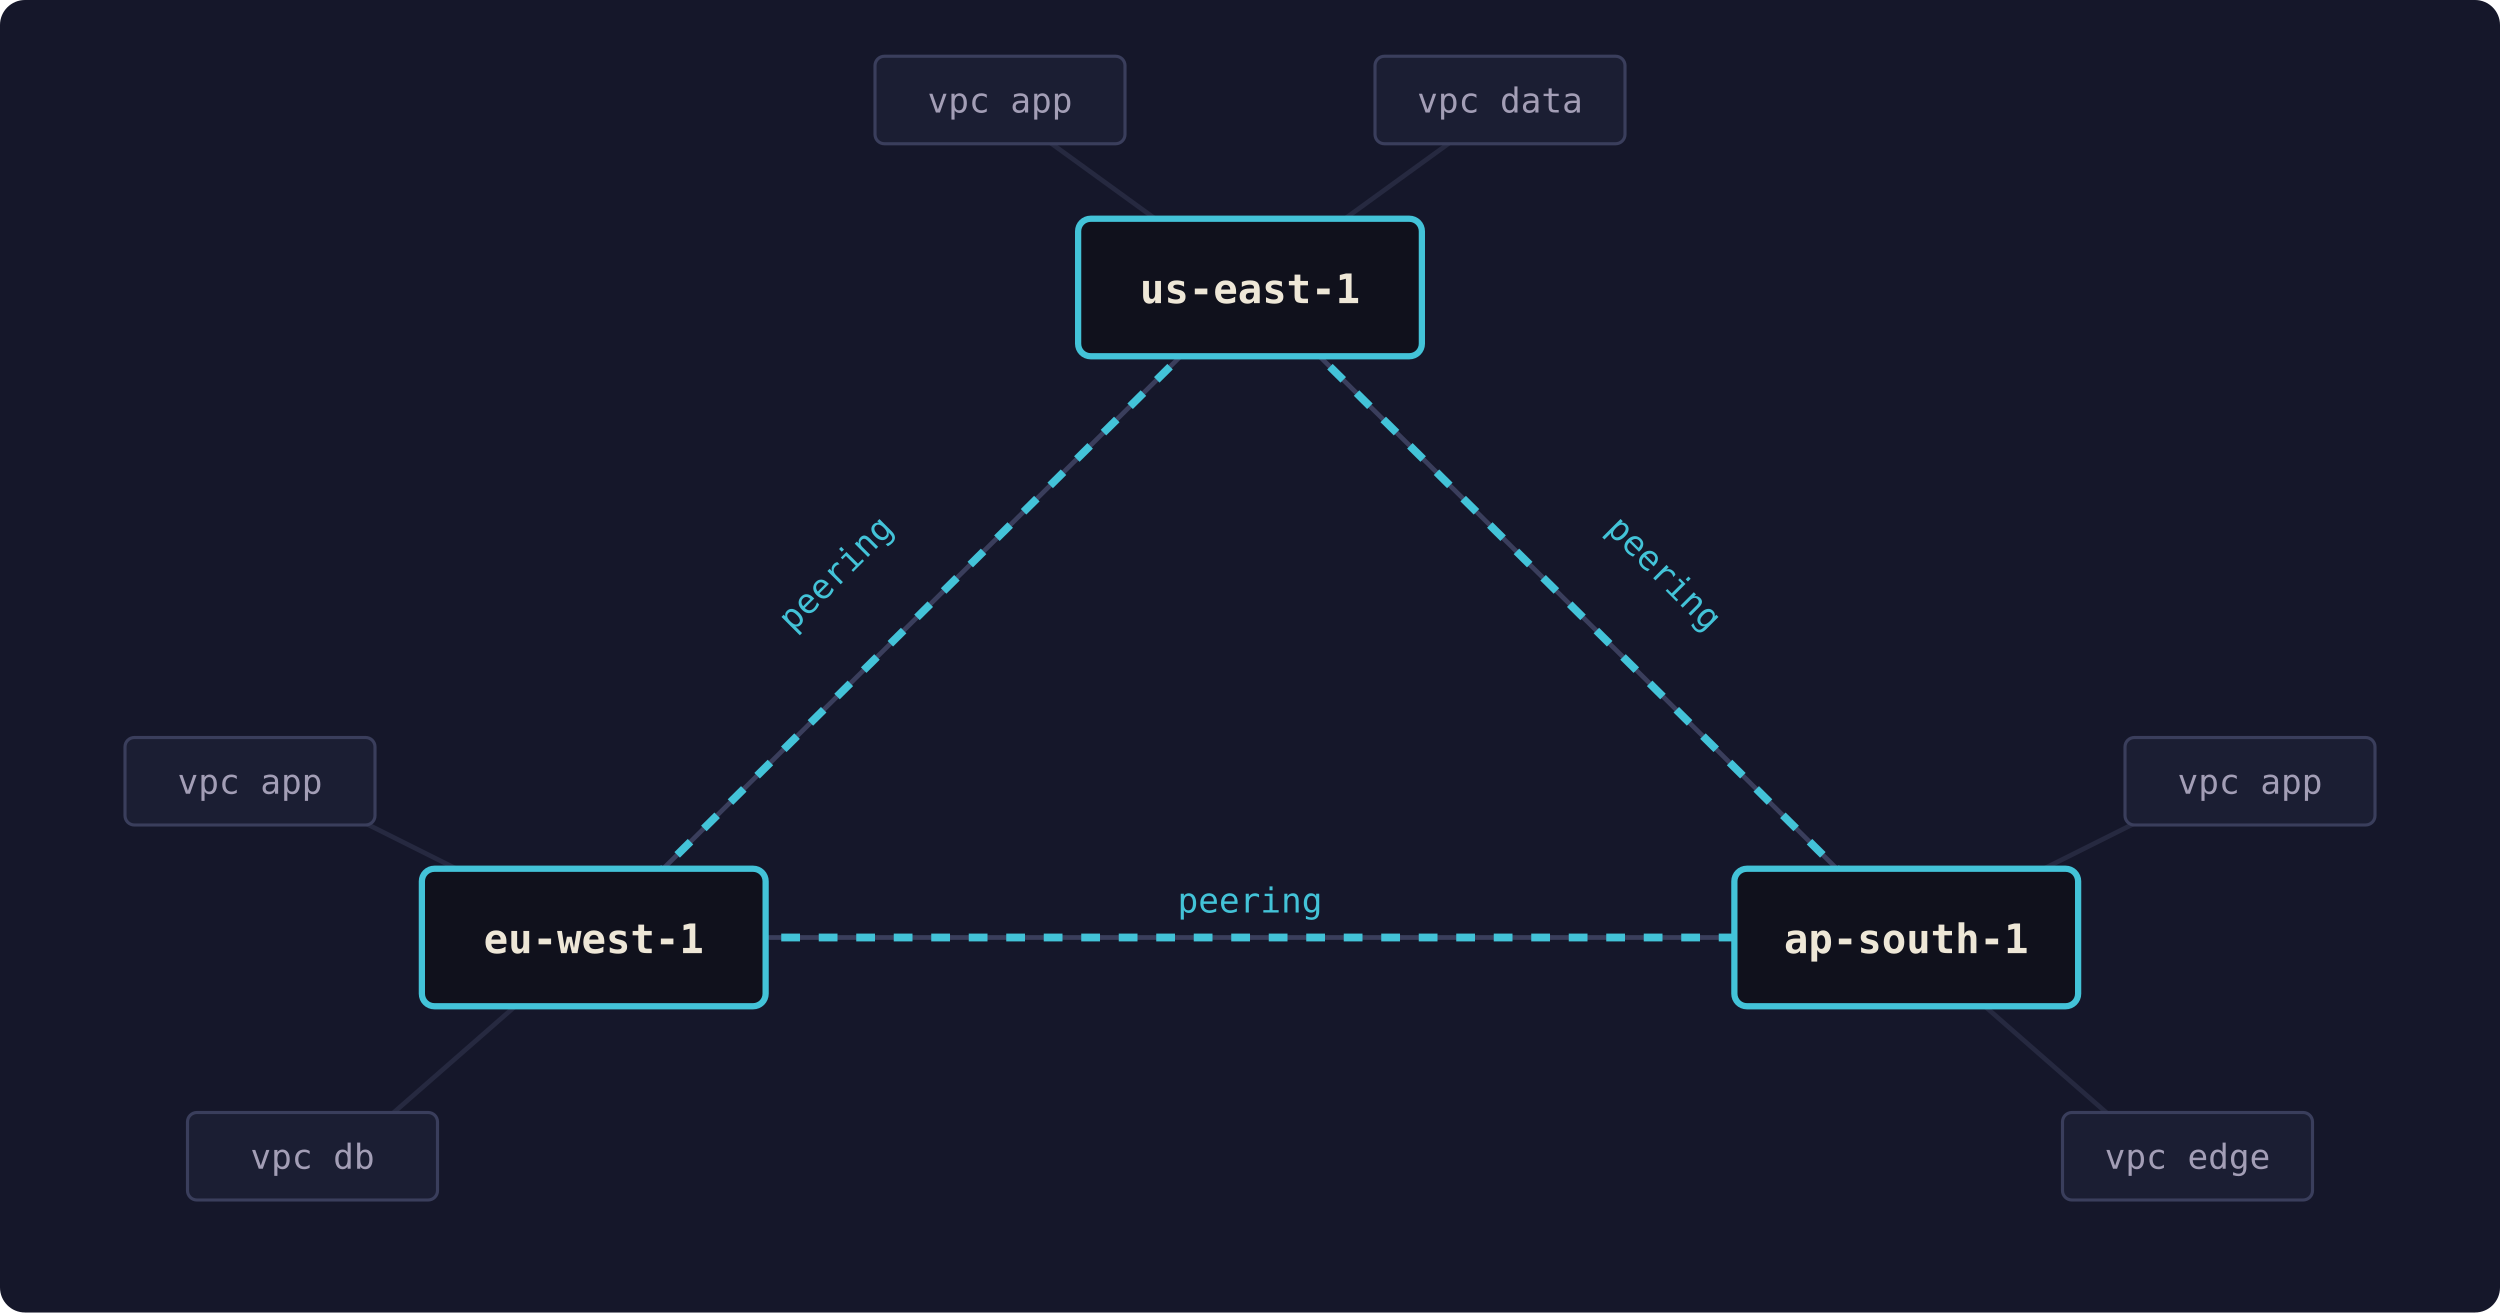
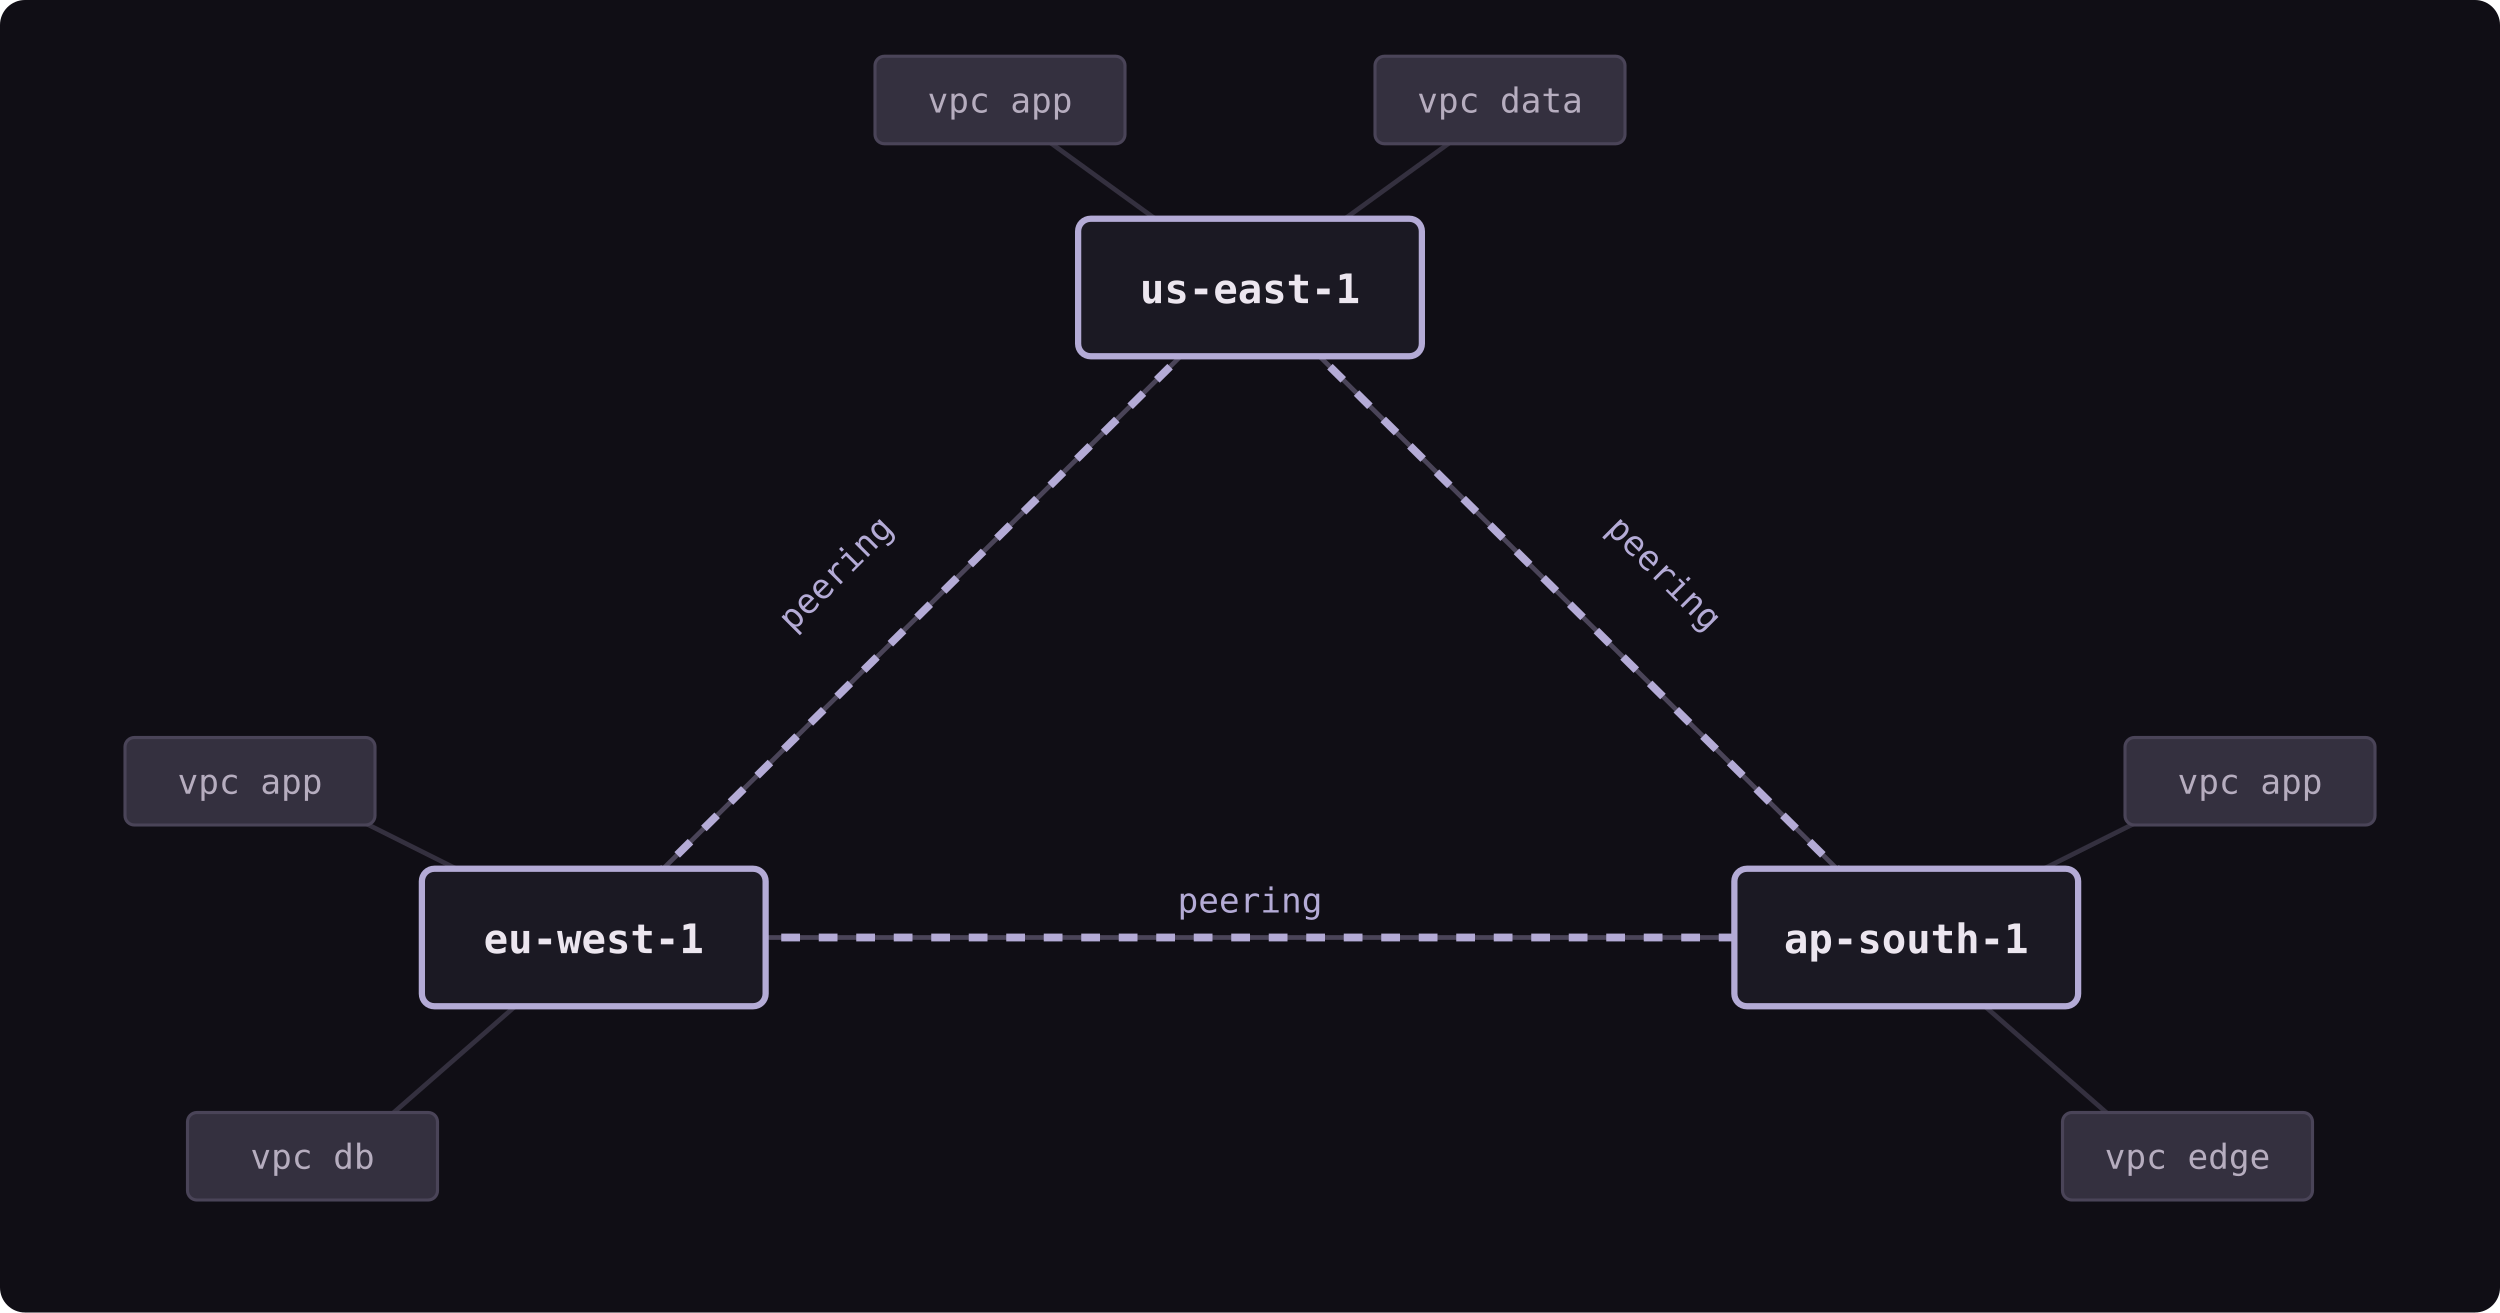
- <svg xmlns="http://www.w3.org/2000/svg" viewBox="0 0 800 420" font-family="JetBrains Mono, ui-monospace, monospace">
-   <rect width="800" height="420" rx="8" fill="#15172A" />
-   <g stroke="#3A3E5C" stroke-width="1.5" fill="none">
+ <svg xmlns="http://www.w3.org/2000/svg" viewBox="0 0 800 420" font-family="Maple Mono, ui-monospace, monospace">
+   <rect width="800" height="420" rx="8" fill="#100e15" />
+   <g stroke="#4a4458" stroke-width="1.5" fill="none">
    <path d="M400 92 L190 300" />
    <path d="M400 92 L610 300" />
    <path d="M190 300 L610 300" />
  </g>
-   <g stroke="#43C3D8" stroke-width="2.5" fill="none" stroke-dasharray="6 6">
+   <g stroke="#b4abd6" stroke-width="2.5" fill="none" stroke-dasharray="6 6">
    <path d="M400 92 L190 300" />
    <path d="M400 92 L610 300" />
    <path d="M190 300 L610 300" />
  </g>
-   <g stroke="#262940" stroke-width="1.5">
+   <g stroke="#34303f" stroke-width="1.5">
    <path d="M400 92 L320 34" />
    <path d="M400 92 L480 34" />
    <path d="M190 300 L90 250" />
    <path d="M190 300 L110 370" />
    <path d="M610 300 L710 250" />
    <path d="M610 300 L690 370" />
  </g>
-   <g fill="#10111C" stroke="#43C3D8" stroke-width="2">
+   <g fill="#1b1923" stroke="#b4abd6" stroke-width="2">
    <rect x="345" y="70" width="110" height="44" rx="4" />
    <rect x="135" y="278" width="110" height="44" rx="4" />
    <rect x="555" y="278" width="110" height="44" rx="4" />
  </g>
-   <g fill="#EEE7D7" font-size="13" text-anchor="middle" font-weight="600">
+   <g fill="#ece6ef" font-size="13" text-anchor="middle" font-weight="600">
    <text x="400" y="97">us-east-1</text>
    <text x="190" y="305">eu-west-1</text>
    <text x="610" y="305">ap-south-1</text>
  </g>
-   <g fill="#1B1E33" stroke="#3A3E5C">
+   <g fill="#34303f" stroke="#4a4458">
    <rect x="280" y="18" width="80" height="28" rx="3" />
    <rect x="440" y="18" width="80" height="28" rx="3" />
    <rect x="40" y="236" width="80" height="28" rx="3" />
    <rect x="60" y="356" width="80" height="28" rx="3" />
    <rect x="680" y="236" width="80" height="28" rx="3" />
    <rect x="660" y="356" width="80" height="28" rx="3" />
  </g>
-   <g fill="#A39EB6" font-size="11" text-anchor="middle">
+   <g fill="#b6adbf" font-size="11" text-anchor="middle">
    <text x="320" y="36">vpc app</text>
    <text x="480" y="36">vpc data</text>
    <text x="80" y="254">vpc app</text>
    <text x="100" y="374">vpc db</text>
    <text x="720" y="254">vpc app</text>
    <text x="700" y="374">vpc edge</text>
  </g>
-   <g fill="#43C3D8" font-size="11" text-anchor="middle">
+   <g fill="#b4abd6" font-size="11" text-anchor="middle">
    <text x="270" y="186" transform="rotate(-45 270 186)">peering</text>
    <text x="530" y="186" transform="rotate(45 530 186)">peering</text>
    <text x="400" y="292">peering</text>
  </g>
</svg>
